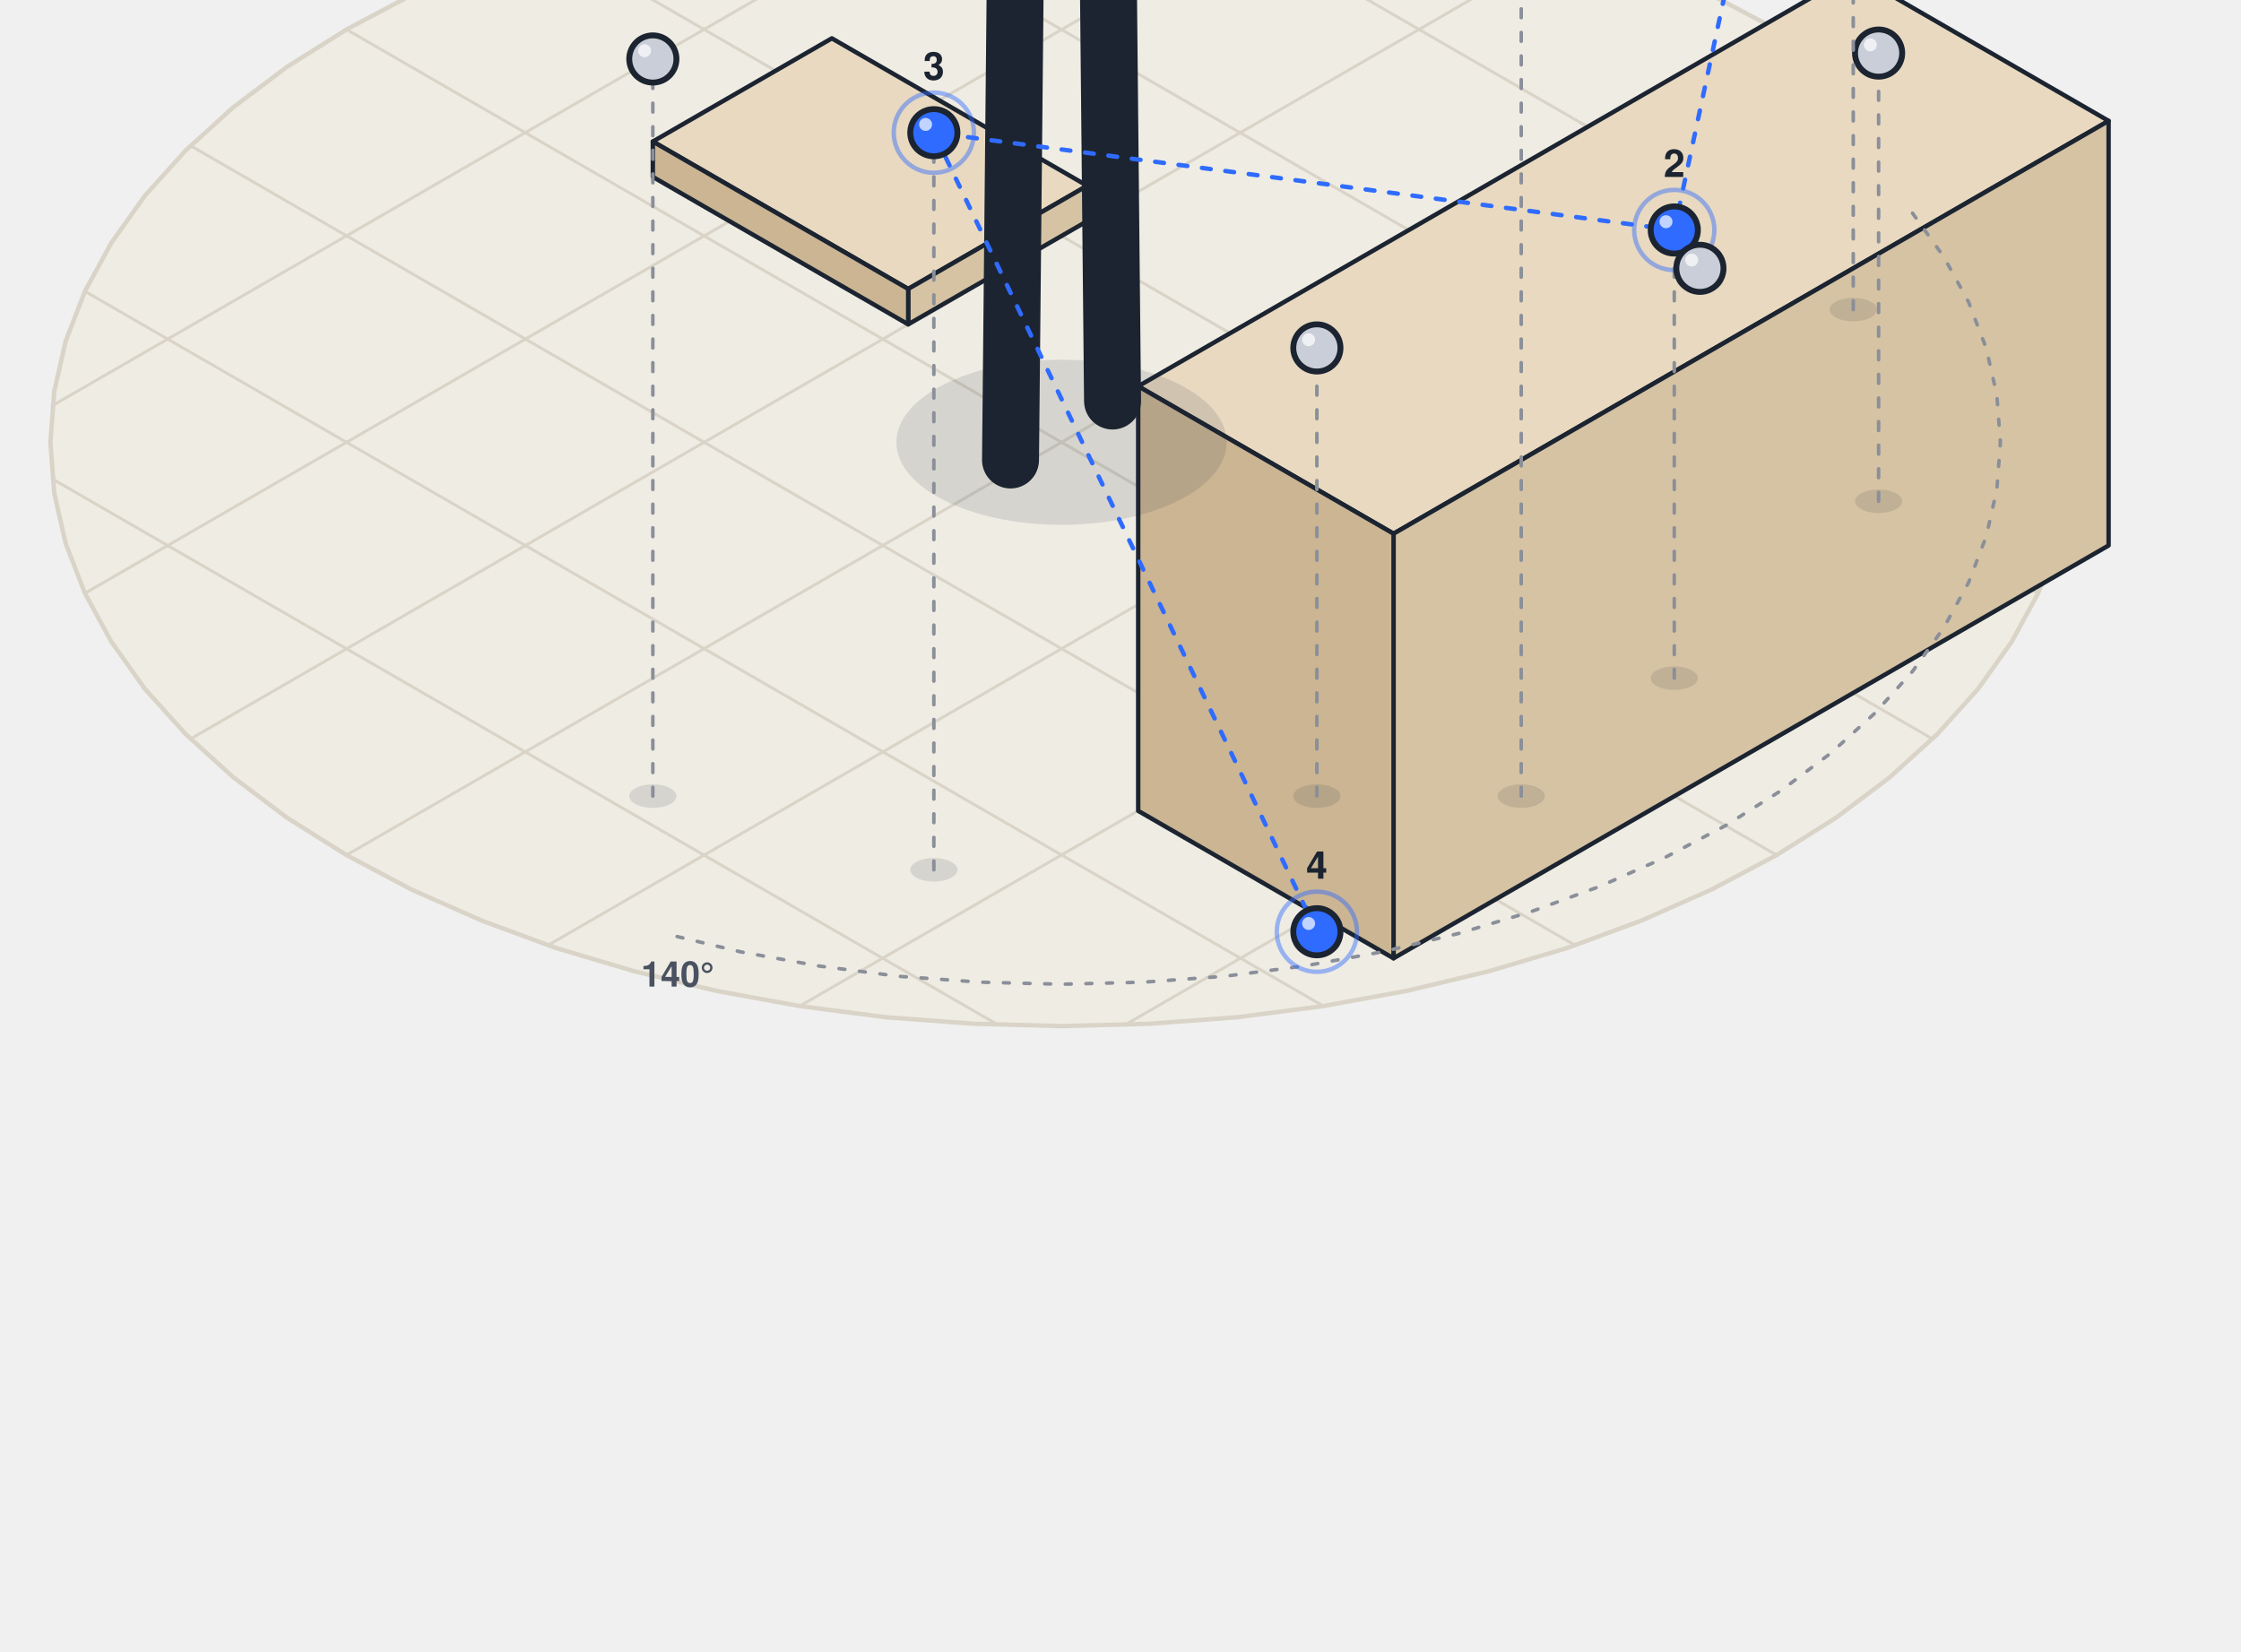
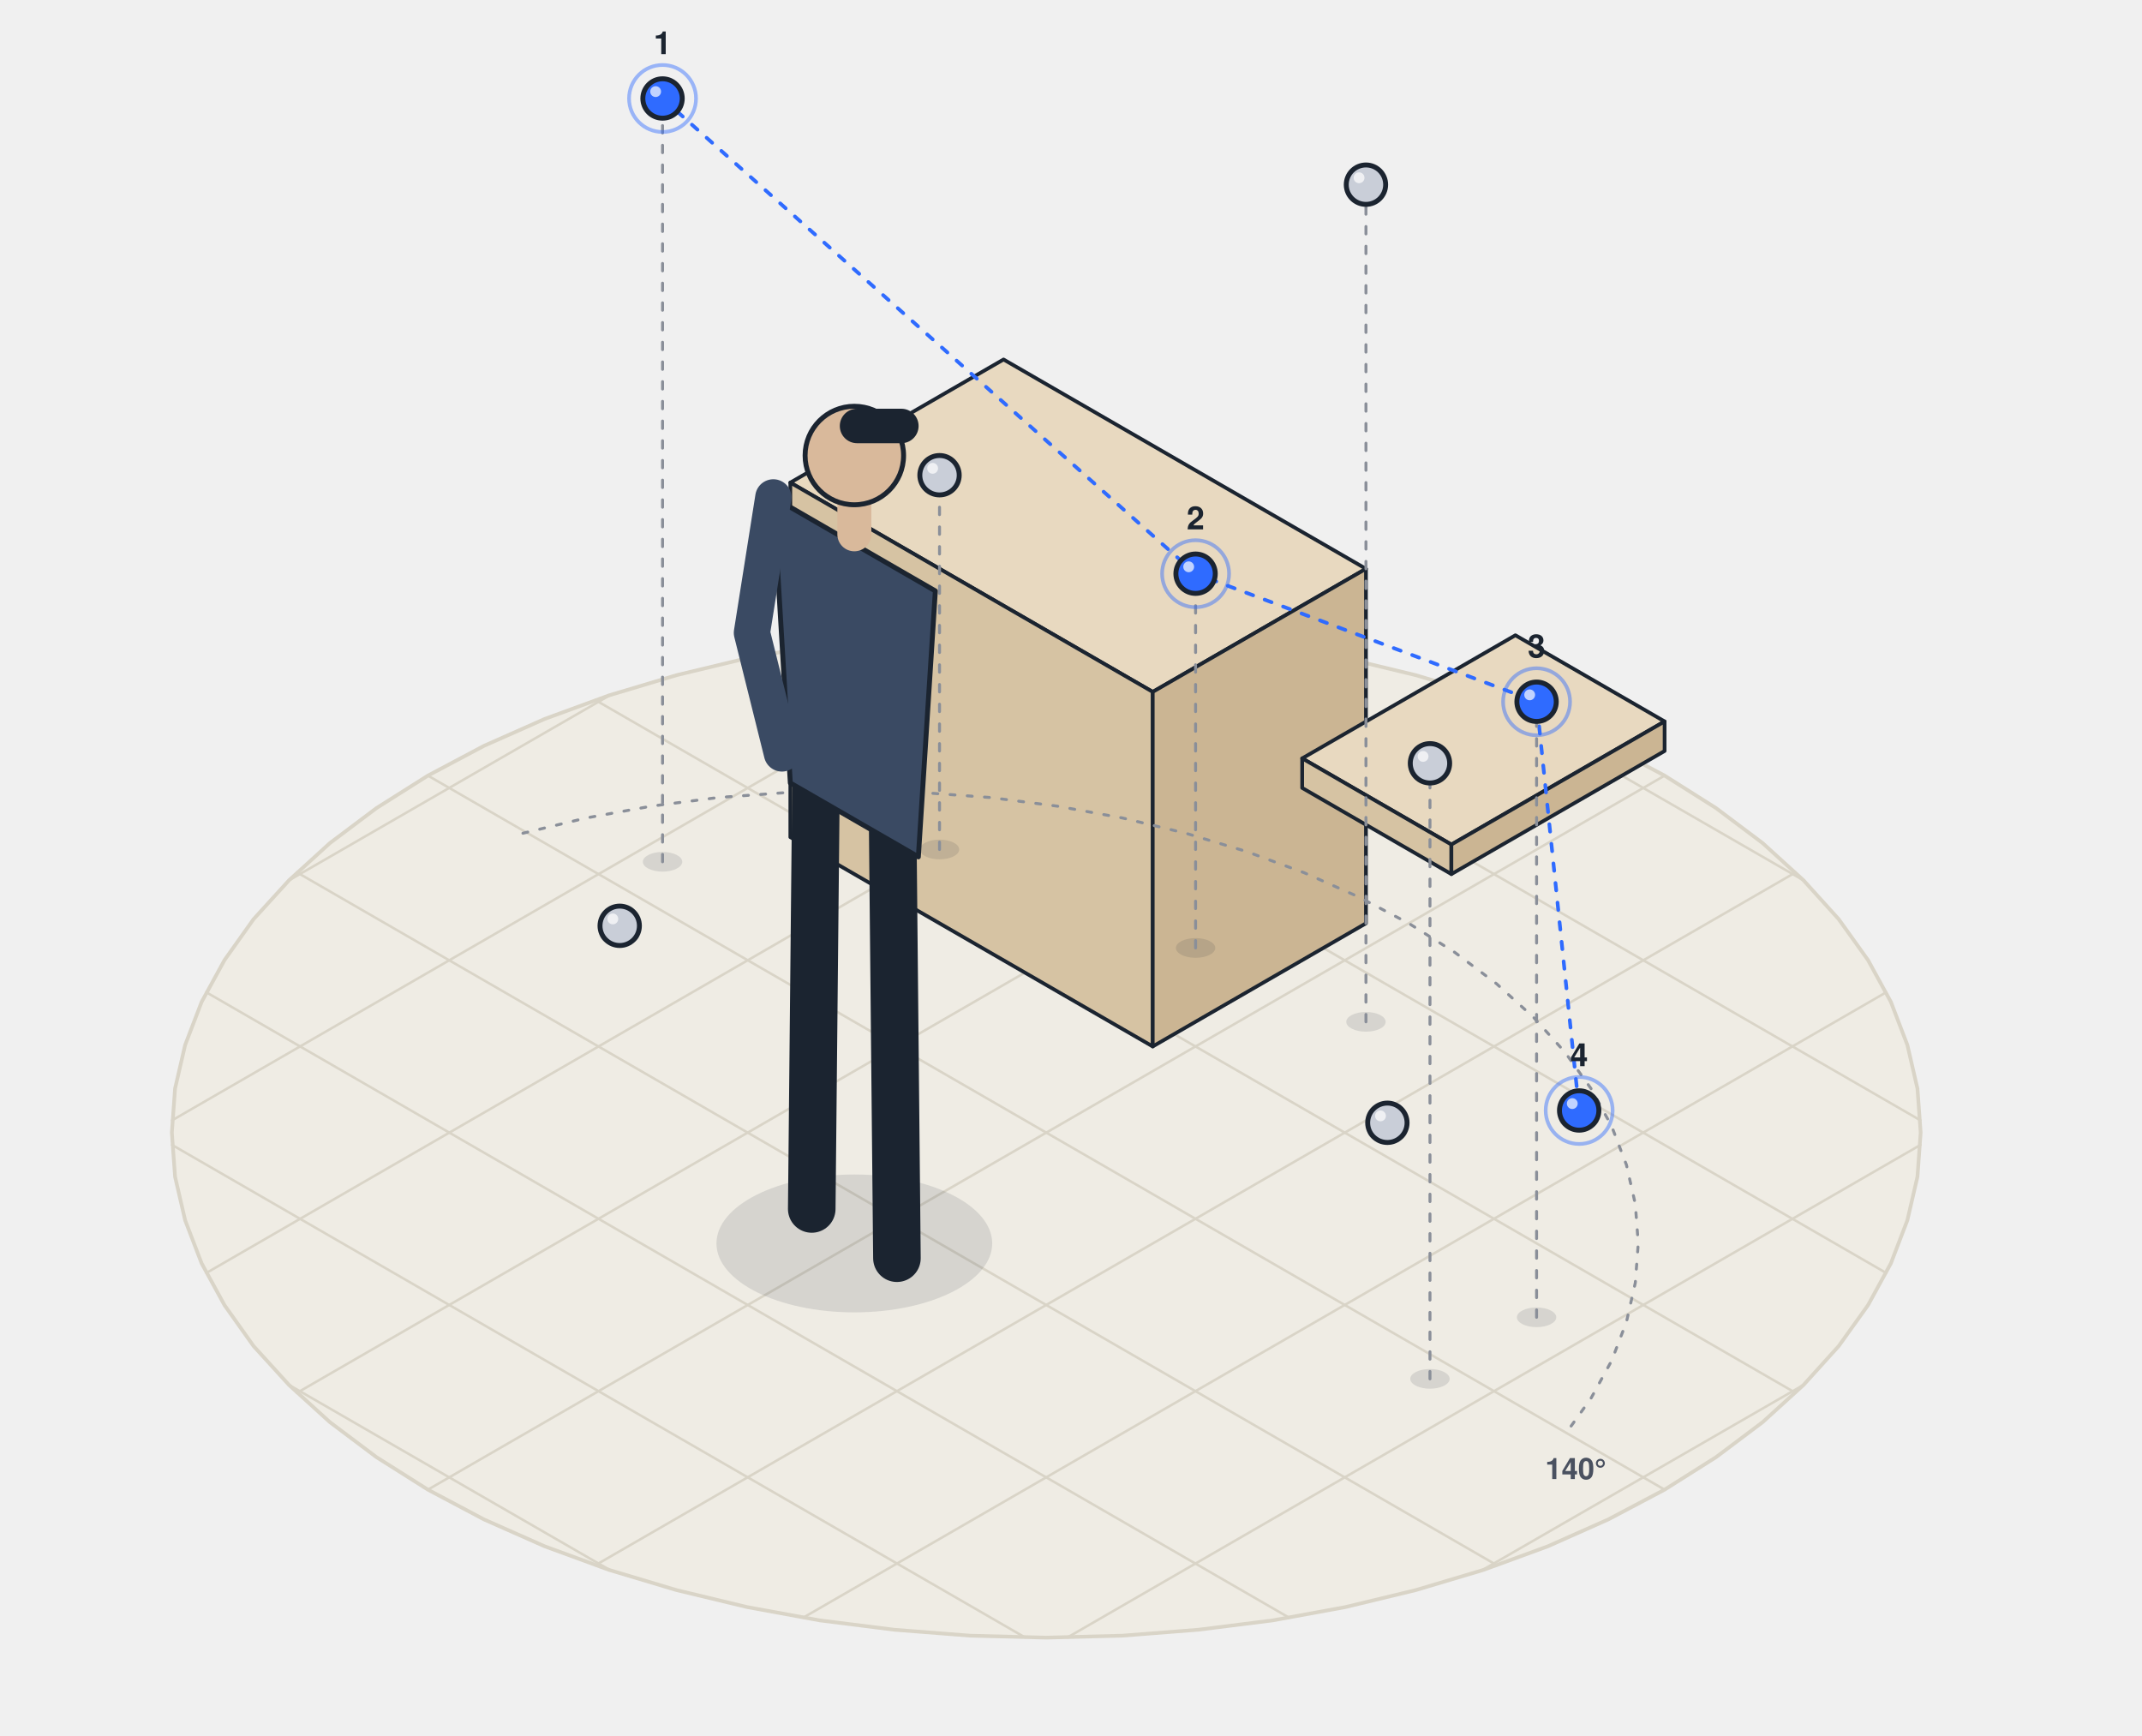
- <svg xmlns="http://www.w3.org/2000/svg" viewBox="0 0 760 560" width="760" height="560">
-   <polygon points="602.5,290.0 580.4,301.7 556.7,312.2 531.5,321.5 504.9,329.4 477.3,336.0 448.8,341.2 419.5,345.0 389.9,347.2 360.0,348.0 330.1,347.2 300.5,345.0 271.2,341.2 242.7,336.0 215.1,329.4 188.5,321.5 163.3,312.2 139.6,301.7 117.5,290.0 97.3,277.3 79.1,263.6 63.0,249.0 49.2,233.7 37.8,217.7 28.8,201.2 22.3,184.4 18.4,167.3 17.1,150.0 18.4,132.7 22.3,115.6 28.8,98.8 37.8,82.3 49.2,66.3 63.0,51.0 79.1,36.4 97.3,22.7 117.5,10.0 139.6,-1.7 163.3,-12.2 188.5,-21.5 215.1,-29.4 242.7,-36.0 271.2,-41.2 300.5,-45.0 330.1,-47.2 360.0,-48.0 389.9,-47.2 419.5,-45.0 448.8,-41.2 477.3,-36.0 504.9,-29.4 531.5,-21.5 556.7,-12.2 580.4,-1.7 602.5,10.0 622.7,22.7 640.9,36.4 657.0,51.0 670.8,66.3 682.2,82.3 691.2,98.8 697.7,115.6 701.6,132.7 702.9,150.0 701.6,167.3 697.7,184.4 691.2,201.2 682.2,217.7 670.8,233.7 657.0,249.0 640.9,263.6 622.7,277.3" fill="#efece4" stroke="#d9d4c7" stroke-width="1.5" stroke-linejoin="round" />
-   <line x1="117.5" y1="10.0" x2="117.5" y2="10.0" stroke="#d9d4c7" stroke-width="1" stroke-linecap="round" />
-   <line x1="602.5" y1="10.0" x2="602.5" y2="10.0" stroke="#d9d4c7" stroke-width="1" stroke-linecap="round" />
-   <line x1="338.5" y1="-47.6" x2="17.7" y2="137.6" stroke="#d9d4c7" stroke-width="1" stroke-linecap="round" />
-   <line x1="381.5" y1="-47.6" x2="702.3" y2="137.6" stroke="#d9d4c7" stroke-width="1" stroke-linecap="round" />
-   <line x1="448.8" y1="-41.2" x2="28.8" y2="201.2" stroke="#d9d4c7" stroke-width="1" stroke-linecap="round" />
-   <line x1="271.2" y1="-41.2" x2="691.2" y2="201.2" stroke="#d9d4c7" stroke-width="1" stroke-linecap="round" />
-   <line x1="534.2" y1="-20.6" x2="64.6" y2="250.6" stroke="#d9d4c7" stroke-width="1" stroke-linecap="round" />
-   <line x1="185.8" y1="-20.6" x2="655.4" y2="250.6" stroke="#d9d4c7" stroke-width="1" stroke-linecap="round" />
-   <line x1="602.5" y1="10.0" x2="117.5" y2="290.0" stroke="#d9d4c7" stroke-width="1" stroke-linecap="round" />
-   <line x1="117.5" y1="10.0" x2="602.5" y2="290.0" stroke="#d9d4c7" stroke-width="1" stroke-linecap="round" />
-   <line x1="655.4" y1="49.4" x2="185.8" y2="320.6" stroke="#d9d4c7" stroke-width="1" stroke-linecap="round" />
-   <line x1="64.6" y1="49.4" x2="534.2" y2="320.6" stroke="#d9d4c7" stroke-width="1" stroke-linecap="round" />
-   <line x1="691.2" y1="98.8" x2="271.2" y2="341.2" stroke="#d9d4c7" stroke-width="1" stroke-linecap="round" />
-   <line x1="28.8" y1="98.8" x2="448.8" y2="341.2" stroke="#d9d4c7" stroke-width="1" stroke-linecap="round" />
-   <line x1="702.3" y1="162.4" x2="381.5" y2="347.6" stroke="#d9d4c7" stroke-width="1" stroke-linecap="round" />
-   <line x1="17.7" y1="162.4" x2="338.5" y2="347.6" stroke="#d9d4c7" stroke-width="1" stroke-linecap="round" />
-   <line x1="602.5" y1="290.0" x2="602.5" y2="290.0" stroke="#d9d4c7" stroke-width="1" stroke-linecap="round" />
-   <line x1="117.5" y1="290.0" x2="117.5" y2="290.0" stroke="#d9d4c7" stroke-width="1" stroke-linecap="round" />
-   <polygon points="628.5,-9.0 715.1,41.0 472.6,181.0 386.0,131.0" fill="#e8d9c0" stroke="#1b2430" stroke-width="1.5" stroke-linejoin="round" />
-   <polygon points="715.1,185.0 472.6,325.0 472.6,181.0 715.1,41.0" fill="#d6c3a3" stroke="#1b2430" stroke-width="1.5" stroke-linejoin="round" />
-   <polygon points="386.0,275.0 472.6,325.0 472.6,181.0 386.0,131.0" fill="#cbb593" stroke="#1b2430" stroke-width="1.5" stroke-linejoin="round" />
-   <polygon points="282.1,13.0 368.7,63.0 308.0,98.0 221.4,48.0" fill="#e8d9c0" stroke="#1b2430" stroke-width="1.5" stroke-linejoin="round" />
-   <polygon points="368.7,75.0 308.0,110.0 308.0,98.0 368.7,63.0" fill="#d6c3a3" stroke="#1b2430" stroke-width="1.5" stroke-linejoin="round" />
-   <polygon points="221.4,60.0 308.0,110.0 308.0,98.0 221.4,48.0" fill="#cbb593" stroke="#1b2430" stroke-width="1.5" stroke-linejoin="round" />
-   <ellipse cx="360.0" cy="150.0" rx="56.0" ry="28.0" fill="#1b2430" opacity="0.12" />
-   <line x1="377.3" y1="136.0" x2="375.6" y2="-35.0" stroke="#1b2430" stroke-width="19.32" stroke-linecap="round" />
-   <line x1="342.7" y1="156.0" x2="344.4" y2="-17.0" stroke="#1b2430" stroke-width="19.32" stroke-linecap="round" />
-   <polygon points="392.9,-153.0 327.1,-115.0 334.0,-7.0 386.0,-37.0" fill="#3a4a63" stroke="#1b2430" stroke-width="2" stroke-linejoin="round" />
-   <polyline points="392.9,-153.0 401.6,-98.0 406.8,-39.0" fill="none" stroke="#3a4a63" stroke-width="14.72" stroke-linecap="round" stroke-linejoin="round" />
-   <line x1="360.0" y1="-138.0" x2="360.0" y2="-150.0" stroke="#d9b99b" stroke-width="13.8" stroke-linecap="round" />
-   <circle cx="360.0" cy="-170.0" r="20.0" fill="#d9b99b" stroke="#1b2430" stroke-width="2" />
-   <rect x="354.1" y="-175.0" width="32.0" height="14.0" rx="7.0" fill="#1b2430" />
-   <polyline points="648.6,72.3 659.2,87.1 667.6,102.4 673.6,118.1 677.2,134.0 678.4,150.0 677.2,166.0 673.6,181.9 667.6,197.6 659.2,212.9 648.6,227.7 635.8,241.9 620.8,255.5 603.9,268.2 585.2,280.0 564.7,290.8 542.6,300.6 519.2,309.2 494.6,316.6 468.9,322.8 442.4,327.6 415.3,331.1 387.8,333.1 360.0,333.8 332.2,333.1 304.7,331.1 277.6,327.6 251.1,322.8 225.4,316.6" fill="none" stroke="#8a8f99" stroke-width="1.2" stroke-linecap="round" stroke-linejoin="round" stroke-dasharray="2 5" />
-   <text x="217.4" y="334.6" font-size="12" fill="#4a5160" font-weight="600" text-anchor="start" font-family="Helvetica Neue, Helvetica, Arial, sans-serif">140°</text>
-   <polyline points="628.5,-205.0 567.8,78.0 316.7,45.0 446.6,316.0" fill="none" stroke="#2f6bff" stroke-width="1.5" stroke-linecap="round" stroke-linejoin="round" stroke-dasharray="3 5" />
-   <ellipse cx="637.1" cy="170.0" rx="8.0" ry="4.0" fill="#1b2430" opacity="0.12" />
-   <line x1="637.1" y1="170.0" x2="637.1" y2="26.0" stroke="#8a8f99" stroke-width="1.2" stroke-linecap="round" stroke-dasharray="3 5" />
-   <circle cx="637.1" cy="18.0" r="8.0" fill="#c9ced8" stroke="#1b2430" stroke-width="2" />
-   <circle cx="634.3" cy="15.2" r="2.2" fill="white" stroke="none" stroke-width="0" opacity="0.7" />
-   <ellipse cx="567.8" cy="230.0" rx="8.0" ry="4.0" fill="#1b2430" opacity="0.12" />
-   <line x1="567.8" y1="230.0" x2="567.8" y2="86.0" stroke="#8a8f99" stroke-width="1.2" stroke-linecap="round" stroke-dasharray="3 5" />
-   <circle cx="567.8" cy="78.0" r="13.6" fill="none" stroke="#2f6bff" stroke-width="1.5" opacity="0.45" />
-   <circle cx="567.8" cy="78.0" r="8.0" fill="#2f6bff" stroke="#1b2430" stroke-width="2" />
-   <circle cx="565.0" cy="75.2" r="2.2" fill="white" stroke="none" stroke-width="0" opacity="0.7" />
-   <text x="567.8" y="60.0" font-size="13" fill="#1b2430" font-weight="700" text-anchor="middle" font-family="Helvetica Neue, Helvetica, Arial, sans-serif">2</text>
-   <ellipse cx="446.6" cy="270.0" rx="8.0" ry="4.0" fill="#1b2430" opacity="0.12" />
-   <line x1="446.6" y1="270.0" x2="446.6" y2="126.0" stroke="#8a8f99" stroke-width="1.2" stroke-linecap="round" stroke-dasharray="3 5" />
-   <circle cx="446.6" cy="118.0" r="8.0" fill="#c9ced8" stroke="#1b2430" stroke-width="2" />
-   <circle cx="443.8" cy="115.2" r="2.2" fill="white" stroke="none" stroke-width="0" opacity="0.7" />
-   <ellipse cx="316.7" cy="295.0" rx="8.0" ry="4.0" fill="#1b2430" opacity="0.12" />
-   <line x1="316.7" y1="295.0" x2="316.7" y2="53.0" stroke="#8a8f99" stroke-width="1.2" stroke-linecap="round" stroke-dasharray="3 5" />
-   <circle cx="316.7" cy="45.0" r="13.6" fill="none" stroke="#2f6bff" stroke-width="1.5" opacity="0.45" />
-   <circle cx="316.7" cy="45.0" r="8.0" fill="#2f6bff" stroke="#1b2430" stroke-width="2" />
-   <circle cx="313.9" cy="42.2" r="2.2" fill="white" stroke="none" stroke-width="0" opacity="0.7" />
-   <text x="316.7" y="27.0" font-size="13" fill="#1b2430" font-weight="700" text-anchor="middle" font-family="Helvetica Neue, Helvetica, Arial, sans-serif">3</text>
-   <ellipse cx="221.4" cy="270.0" rx="8.0" ry="4.0" fill="#1b2430" opacity="0.12" />
-   <line x1="221.4" y1="270.0" x2="221.4" y2="28.0" stroke="#8a8f99" stroke-width="1.2" stroke-linecap="round" stroke-dasharray="3 5" />
-   <circle cx="221.4" cy="20.0" r="8.0" fill="#c9ced8" stroke="#1b2430" stroke-width="2" />
-   <circle cx="218.6" cy="17.2" r="2.2" fill="white" stroke="none" stroke-width="0" opacity="0.7" />
-   <ellipse cx="446.6" cy="320.0" rx="8.0" ry="4.0" fill="#1b2430" opacity="0.12" />
-   <line x1="446.6" y1="320.0" x2="446.6" y2="324.0" stroke="#8a8f99" stroke-width="1.2" stroke-linecap="round" stroke-dasharray="3 5" />
-   <circle cx="446.6" cy="316.0" r="13.6" fill="none" stroke="#2f6bff" stroke-width="1.5" opacity="0.45" />
-   <circle cx="446.6" cy="316.0" r="8.0" fill="#2f6bff" stroke="#1b2430" stroke-width="2" />
-   <circle cx="443.8" cy="313.2" r="2.2" fill="white" stroke="none" stroke-width="0" opacity="0.7" />
-   <text x="446.6" y="298.0" font-size="13" fill="#1b2430" font-weight="700" text-anchor="middle" font-family="Helvetica Neue, Helvetica, Arial, sans-serif">4</text>
-   <ellipse cx="628.5" cy="105.0" rx="8.0" ry="4.0" fill="#1b2430" opacity="0.12" />
-   <line x1="628.5" y1="105.0" x2="628.5" y2="-197.0" stroke="#8a8f99" stroke-width="1.2" stroke-linecap="round" stroke-dasharray="3 5" />
-   <circle cx="628.5" cy="-205.0" r="13.6" fill="none" stroke="#2f6bff" stroke-width="1.5" opacity="0.45" />
-   <circle cx="628.5" cy="-205.0" r="8.0" fill="#2f6bff" stroke="#1b2430" stroke-width="2" />
-   <circle cx="625.7" cy="-207.8" r="2.2" fill="white" stroke="none" stroke-width="0" opacity="0.7" />
-   <text x="628.5" y="-223.0" font-size="13" fill="#1b2430" font-weight="700" text-anchor="middle" font-family="Helvetica Neue, Helvetica, Arial, sans-serif">1</text>
-   <ellipse cx="515.9" cy="270.0" rx="8.0" ry="4.0" fill="#1b2430" opacity="0.12" />
-   <line x1="515.9" y1="270.0" x2="515.9" y2="-62.0" stroke="#8a8f99" stroke-width="1.2" stroke-linecap="round" stroke-dasharray="3 5" />
-   <circle cx="515.9" cy="-70.0" r="8.0" fill="#c9ced8" stroke="#1b2430" stroke-width="2" />
-   <circle cx="513.1" cy="-72.8" r="2.2" fill="white" stroke="none" stroke-width="0" opacity="0.7" />
-   <ellipse cx="576.5" cy="95.0" rx="8.0" ry="4.0" fill="#1b2430" opacity="0.12" />
-   <line x1="576.5" y1="95.0" x2="576.5" y2="99.0" stroke="#8a8f99" stroke-width="1.2" stroke-linecap="round" stroke-dasharray="3 5" />
-   <circle cx="576.5" cy="91.0" r="8.0" fill="#c9ced8" stroke="#1b2430" stroke-width="2" />
-   <circle cx="573.7" cy="88.2" r="2.2" fill="white" stroke="none" stroke-width="0" opacity="0.7" />
+ <svg xmlns="http://www.w3.org/2000/svg" viewBox="-347 -505 870 705" width="870" height="705">
+   <polygon points="329.1,-190.0 350.0,-176.8 368.9,-162.6 385.5,-147.5 399.8,-131.7 411.7,-115.1 421.0,-98.1 427.7,-80.6 431.8,-62.9 433.1,-45.0 431.8,-27.1 427.7,-9.4 421.0,8.1 411.7,25.1 399.8,41.7 385.5,57.5 368.9,72.6 350.0,86.8 329.1,100.0 306.2,112.1 281.7,123.0 255.5,132.6 228.0,140.8 199.4,147.7 169.9,153.1 139.6,156.9 108.9,159.3 77.9,160.1 47.0,159.3 16.3,156.9 -14.0,153.1 -43.5,147.7 -72.2,140.8 -99.6,132.6 -125.8,123.0 -150.4,112.1 -173.2,100.0 -194.1,86.8 -213.0,72.6 -229.6,57.5 -244.0,41.7 -255.8,25.1 -265.1,8.1 -271.8,-9.4 -275.9,-27.1 -277.2,-45.0 -275.9,-62.9 -271.8,-80.6 -265.1,-98.1 -255.8,-115.1 -244.0,-131.7 -229.6,-147.5 -213.0,-162.6 -194.1,-176.8 -173.2,-190.0 -150.4,-202.1 -125.8,-213.0 -99.6,-222.6 -72.2,-230.8 -43.5,-237.7 -14.0,-243.1 16.3,-246.9 47.0,-249.3 77.9,-250.1 108.9,-249.3 139.6,-246.9 169.9,-243.1 199.4,-237.7 228.0,-230.8 255.5,-222.6 281.7,-213.0 306.2,-202.1" fill="#efece4" stroke="#d9d4c7" stroke-width="1.5" stroke-linejoin="round" />
+   <line x1="-229.9" y1="57.3" x2="-99.2" y2="132.7" stroke="#d9d4c7" stroke-width="1" stroke-linecap="round" />
+   <line x1="-229.9" y1="-147.3" x2="-99.2" y2="-222.7" stroke="#d9d4c7" stroke-width="1" stroke-linecap="round" />
+   <line x1="-277.1" y1="-40.0" x2="69.3" y2="160.0" stroke="#d9d4c7" stroke-width="1" stroke-linecap="round" />
+   <line x1="-277.1" y1="-50.0" x2="69.3" y2="-250.0" stroke="#d9d4c7" stroke-width="1" stroke-linecap="round" />
+   <line x1="-263.2" y1="-102.0" x2="176.6" y2="152.0" stroke="#d9d4c7" stroke-width="1" stroke-linecap="round" />
+   <line x1="-263.2" y1="12.0" x2="176.6" y2="-242.0" stroke="#d9d4c7" stroke-width="1" stroke-linecap="round" />
+   <line x1="-226.4" y1="-150.7" x2="261.0" y2="130.7" stroke="#d9d4c7" stroke-width="1" stroke-linecap="round" />
+   <line x1="-226.4" y1="60.7" x2="261.0" y2="-220.7" stroke="#d9d4c7" stroke-width="1" stroke-linecap="round" />
+   <line x1="-173.2" y1="-190.0" x2="329.1" y2="100.0" stroke="#d9d4c7" stroke-width="1" stroke-linecap="round" />
+   <line x1="-173.2" y1="100.0" x2="329.1" y2="-190.0" stroke="#d9d4c7" stroke-width="1" stroke-linecap="round" />
+   <line x1="-105.2" y1="-220.7" x2="382.3" y2="60.7" stroke="#d9d4c7" stroke-width="1" stroke-linecap="round" />
+   <line x1="-105.2" y1="130.7" x2="382.3" y2="-150.7" stroke="#d9d4c7" stroke-width="1" stroke-linecap="round" />
+   <line x1="-20.8" y1="-242.0" x2="419.1" y2="12.0" stroke="#d9d4c7" stroke-width="1" stroke-linecap="round" />
+   <line x1="-20.8" y1="152.0" x2="419.1" y2="-102.0" stroke="#d9d4c7" stroke-width="1" stroke-linecap="round" />
+   <line x1="86.6" y1="-250.0" x2="433.0" y2="-50.0" stroke="#d9d4c7" stroke-width="1" stroke-linecap="round" />
+   <line x1="86.6" y1="160.0" x2="433.0" y2="-40.0" stroke="#d9d4c7" stroke-width="1" stroke-linecap="round" />
+   <line x1="255.0" y1="-222.7" x2="385.8" y2="-147.3" stroke="#d9d4c7" stroke-width="1" stroke-linecap="round" />
+   <line x1="255.0" y1="132.7" x2="385.8" y2="57.3" stroke="#d9d4c7" stroke-width="1" stroke-linecap="round" />
+   <polygon points="-26.0,-309.0 60.6,-359.0 207.8,-274.0 121.2,-224.0" fill="#e8d9c0" stroke="#1b2430" stroke-width="1.5" stroke-linejoin="round" />
+   <polygon points="-26.0,-165.0 121.2,-80.0 121.2,-224.0 -26.0,-309.0" fill="#d6c3a3" stroke="#1b2430" stroke-width="1.5" stroke-linejoin="round" />
+   <polygon points="121.2,-80.0 207.8,-130.0 207.8,-274.0 121.2,-224.0" fill="#cbb593" stroke="#1b2430" stroke-width="1.5" stroke-linejoin="round" />
+   <polygon points="181.9,-197.0 268.5,-247.0 329.1,-212.0 242.5,-162.0" fill="#e8d9c0" stroke="#1b2430" stroke-width="1.5" stroke-linejoin="round" />
+   <polygon points="181.9,-185.0 242.5,-150.0 242.5,-162.0 181.9,-197.0" fill="#d6c3a3" stroke="#1b2430" stroke-width="1.5" stroke-linejoin="round" />
+   <polygon points="242.5,-150.0 329.1,-200.0 329.1,-212.0 242.5,-162.0" fill="#cbb593" stroke="#1b2430" stroke-width="1.5" stroke-linejoin="round" />
+   <polyline points="-134.6,-166.6 -108.9,-172.8 -82.4,-177.6 -55.3,-181.1 -27.8,-183.1 0.0,-183.8 27.8,-183.1 55.3,-181.1 82.4,-177.6 108.9,-172.8 134.6,-166.6 159.2,-159.2 182.6,-150.6 204.7,-140.8 225.2,-130.0 243.9,-118.2 260.8,-105.5 275.8,-91.9 288.6,-77.7 299.2,-62.9 307.6,-47.6 313.6,-31.9 317.2,-16.0 318.4,-0.0 317.2,16.0 313.6,31.9 307.6,47.6 299.2,62.9 288.6,77.7" fill="none" stroke="#8a8f99" stroke-width="1.2" stroke-linecap="round" stroke-linejoin="round" stroke-dasharray="2 5" />
+   <text x="280.6" y="95.7" font-size="12" fill="#4a5160" font-weight="600" text-anchor="start" font-family="Helvetica Neue, Helvetica, Arial, sans-serif">140°</text>
+   <polyline points="-77.9,-465.0 138.6,-272.0 277.1,-220.0 294.4,-54.0" fill="none" stroke="#2f6bff" stroke-width="1.5" stroke-linecap="round" stroke-linejoin="round" stroke-dasharray="3 5" />
+   <ellipse cx="34.6" cy="-160.0" rx="8.0" ry="4.0" fill="#1b2430" opacity="0.12" />
+   <line x1="34.6" y1="-160.0" x2="34.6" y2="-304.0" stroke="#8a8f99" stroke-width="1.2" stroke-linecap="round" stroke-dasharray="3 5" />
+   <circle cx="34.6" cy="-312.0" r="8.0" fill="#c9ced8" stroke="#1b2430" stroke-width="2" />
+   <circle cx="31.8" cy="-314.8" r="2.2" fill="white" stroke="none" stroke-width="0" opacity="0.7" />
+   <ellipse cx="138.6" cy="-120.0" rx="8.0" ry="4.0" fill="#1b2430" opacity="0.12" />
+   <line x1="138.6" y1="-120.0" x2="138.6" y2="-264.0" stroke="#8a8f99" stroke-width="1.2" stroke-linecap="round" stroke-dasharray="3 5" />
+   <circle cx="138.6" cy="-272.0" r="13.6" fill="none" stroke="#2f6bff" stroke-width="1.5" opacity="0.45" />
+   <circle cx="138.6" cy="-272.0" r="8.0" fill="#2f6bff" stroke="#1b2430" stroke-width="2" />
+   <circle cx="135.8" cy="-274.8" r="2.2" fill="white" stroke="none" stroke-width="0" opacity="0.7" />
+   <text x="138.6" y="-290.0" font-size="13" fill="#1b2430" font-weight="700" text-anchor="middle" font-family="Helvetica Neue, Helvetica, Arial, sans-serif">2</text>
+   <ellipse cx="216.5" cy="-45.0" rx="8.0" ry="4.0" fill="#1b2430" opacity="0.12" />
+   <line x1="216.5" y1="-45.0" x2="216.5" y2="-41.0" stroke="#8a8f99" stroke-width="1.2" stroke-linecap="round" stroke-dasharray="3 5" />
+   <circle cx="216.5" cy="-49.0" r="8.0" fill="#c9ced8" stroke="#1b2430" stroke-width="2" />
+   <circle cx="213.7" cy="-51.8" r="2.2" fill="white" stroke="none" stroke-width="0" opacity="0.7" />
+   <ellipse cx="277.1" cy="30.0" rx="8.0" ry="4.0" fill="#1b2430" opacity="0.12" />
+   <line x1="277.1" y1="30.0" x2="277.1" y2="-212.0" stroke="#8a8f99" stroke-width="1.2" stroke-linecap="round" stroke-dasharray="3 5" />
+   <circle cx="277.1" cy="-220.0" r="13.6" fill="none" stroke="#2f6bff" stroke-width="1.5" opacity="0.45" />
+   <circle cx="277.1" cy="-220.0" r="8.0" fill="#2f6bff" stroke="#1b2430" stroke-width="2" />
+   <circle cx="274.3" cy="-222.8" r="2.2" fill="white" stroke="none" stroke-width="0" opacity="0.7" />
+   <text x="277.1" y="-238.0" font-size="13" fill="#1b2430" font-weight="700" text-anchor="middle" font-family="Helvetica Neue, Helvetica, Arial, sans-serif">3</text>
+   <ellipse cx="233.8" cy="55.0" rx="8.0" ry="4.0" fill="#1b2430" opacity="0.12" />
+   <line x1="233.8" y1="55.0" x2="233.8" y2="-187.0" stroke="#8a8f99" stroke-width="1.2" stroke-linecap="round" stroke-dasharray="3 5" />
+   <circle cx="233.8" cy="-195.0" r="8.0" fill="#c9ced8" stroke="#1b2430" stroke-width="2" />
+   <circle cx="231.0" cy="-197.8" r="2.2" fill="white" stroke="none" stroke-width="0" opacity="0.7" />
+   <ellipse cx="294.4" cy="-50.0" rx="8.0" ry="4.0" fill="#1b2430" opacity="0.12" />
+   <line x1="294.4" y1="-50.0" x2="294.4" y2="-46.0" stroke="#8a8f99" stroke-width="1.2" stroke-linecap="round" stroke-dasharray="3 5" />
+   <circle cx="294.4" cy="-54.0" r="13.6" fill="none" stroke="#2f6bff" stroke-width="1.5" opacity="0.45" />
+   <circle cx="294.4" cy="-54.0" r="8.0" fill="#2f6bff" stroke="#1b2430" stroke-width="2" />
+   <circle cx="291.6" cy="-56.8" r="2.2" fill="white" stroke="none" stroke-width="0" opacity="0.7" />
+   <text x="294.4" y="-72.0" font-size="13" fill="#1b2430" font-weight="700" text-anchor="middle" font-family="Helvetica Neue, Helvetica, Arial, sans-serif">4</text>
+   <ellipse cx="-77.9" cy="-155.0" rx="8.0" ry="4.0" fill="#1b2430" opacity="0.12" />
+   <line x1="-77.9" y1="-155.0" x2="-77.9" y2="-457.0" stroke="#8a8f99" stroke-width="1.2" stroke-linecap="round" stroke-dasharray="3 5" />
+   <circle cx="-77.9" cy="-465.0" r="13.6" fill="none" stroke="#2f6bff" stroke-width="1.5" opacity="0.45" />
+   <circle cx="-77.9" cy="-465.0" r="8.0" fill="#2f6bff" stroke="#1b2430" stroke-width="2" />
+   <circle cx="-80.7" cy="-467.8" r="2.2" fill="white" stroke="none" stroke-width="0" opacity="0.7" />
+   <text x="-77.9" y="-483.0" font-size="13" fill="#1b2430" font-weight="700" text-anchor="middle" font-family="Helvetica Neue, Helvetica, Arial, sans-serif">1</text>
+   <ellipse cx="207.8" cy="-90.0" rx="8.0" ry="4.0" fill="#1b2430" opacity="0.12" />
+   <line x1="207.8" y1="-90.0" x2="207.8" y2="-422.0" stroke="#8a8f99" stroke-width="1.2" stroke-linecap="round" stroke-dasharray="3 5" />
+   <circle cx="207.8" cy="-430.0" r="8.0" fill="#c9ced8" stroke="#1b2430" stroke-width="2" />
+   <circle cx="205.0" cy="-432.8" r="2.2" fill="white" stroke="none" stroke-width="0" opacity="0.7" />
+   <ellipse cx="-95.3" cy="-125.0" rx="8.0" ry="4.0" fill="#1b2430" opacity="0.12" />
+   <line x1="-95.3" y1="-125.0" x2="-95.3" y2="-121.0" stroke="#8a8f99" stroke-width="1.2" stroke-linecap="round" stroke-dasharray="3 5" />
+   <circle cx="-95.3" cy="-129.0" r="8.0" fill="#c9ced8" stroke="#1b2430" stroke-width="2" />
+   <circle cx="-98.1" cy="-131.8" r="2.2" fill="white" stroke="none" stroke-width="0" opacity="0.7" />
+   <ellipse cx="0.0" cy="0.0" rx="56.0" ry="28.0" fill="#1b2430" opacity="0.12" />
+   <line x1="-17.3" y1="-14.0" x2="-15.6" y2="-185.0" stroke="#1b2430" stroke-width="19.32" stroke-linecap="round" />
+   <line x1="17.3" y1="6.0" x2="15.6" y2="-167.0" stroke="#1b2430" stroke-width="19.32" stroke-linecap="round" />
+   <polygon points="-32.9,-303.0 32.9,-265.0 26.0,-157.0 -26.0,-187.0" fill="#3a4a63" stroke="#1b2430" stroke-width="2" stroke-linejoin="round" />
+   <polyline points="-32.9,-303.0 -41.6,-248.0 -29.4,-199.0" fill="none" stroke="#3a4a63" stroke-width="14.72" stroke-linecap="round" stroke-linejoin="round" />
+   <line x1="0.0" y1="-288.0" x2="0.0" y2="-300.0" stroke="#d9b99b" stroke-width="13.8" stroke-linecap="round" />
+   <circle cx="0.0" cy="-320.0" r="20.0" fill="#d9b99b" stroke="#1b2430" stroke-width="2" />
+   <rect x="-5.9" y="-339.0" width="32.0" height="14.0" rx="7.0" fill="#1b2430" />
</svg>
